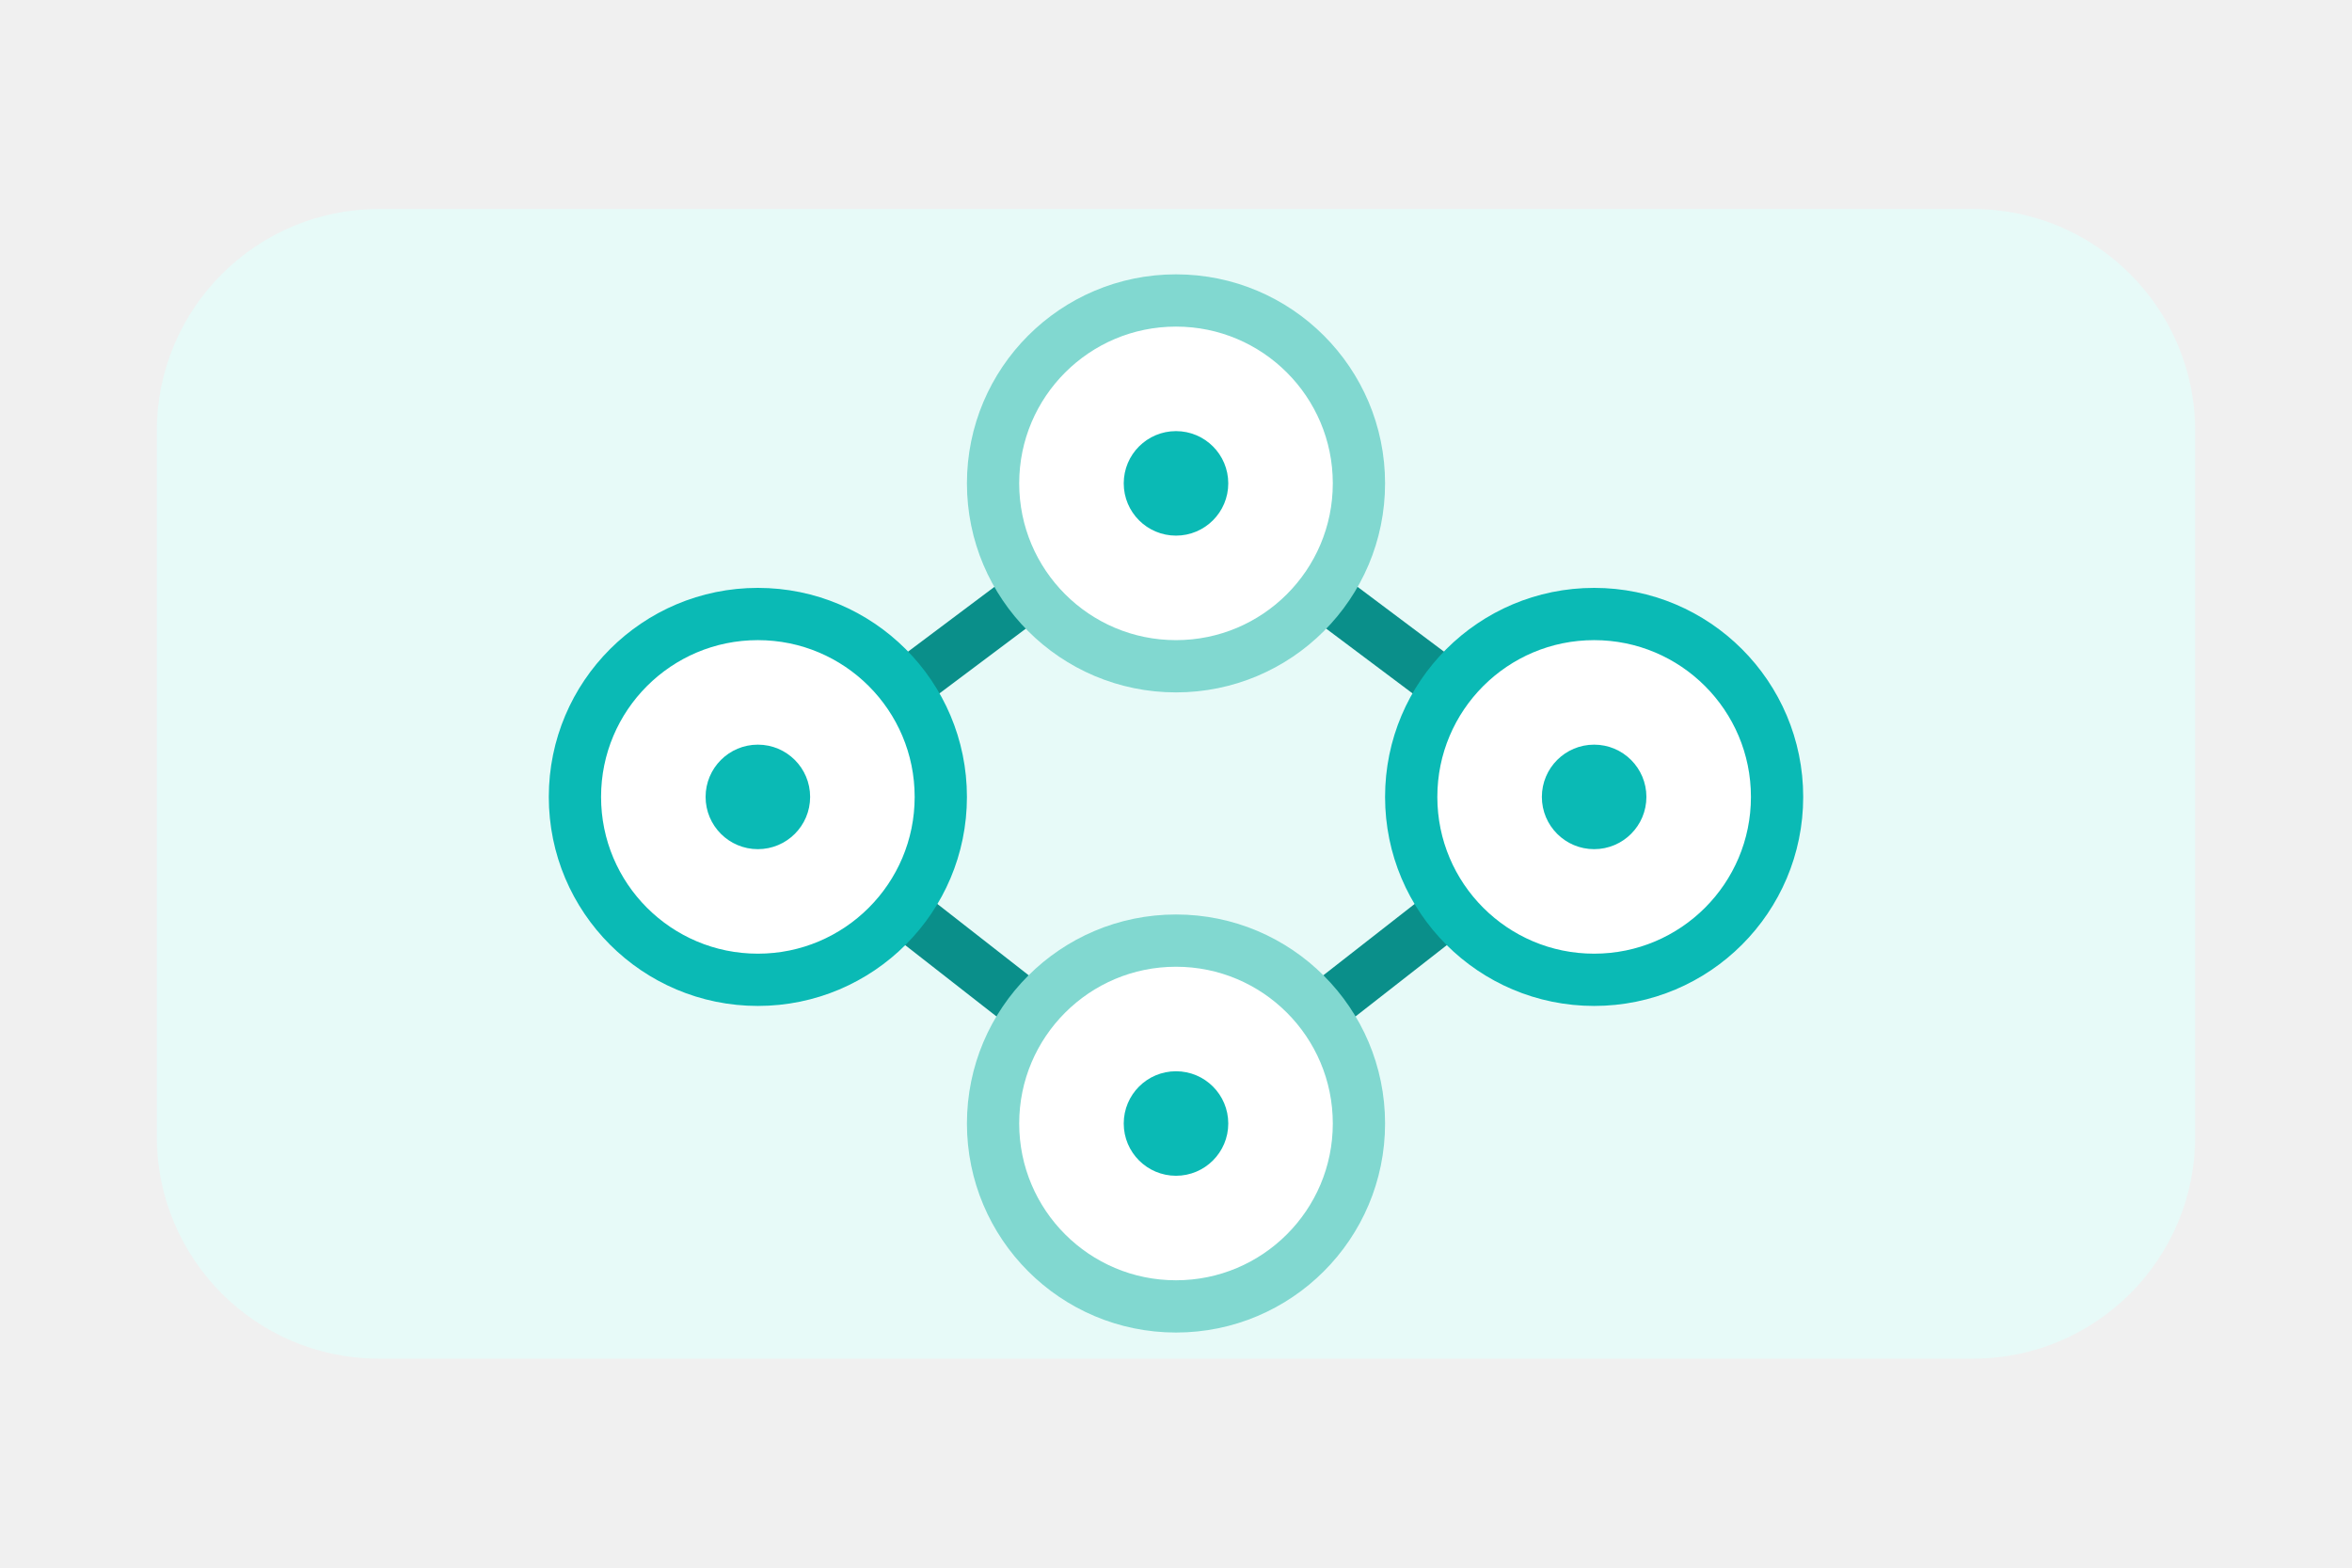
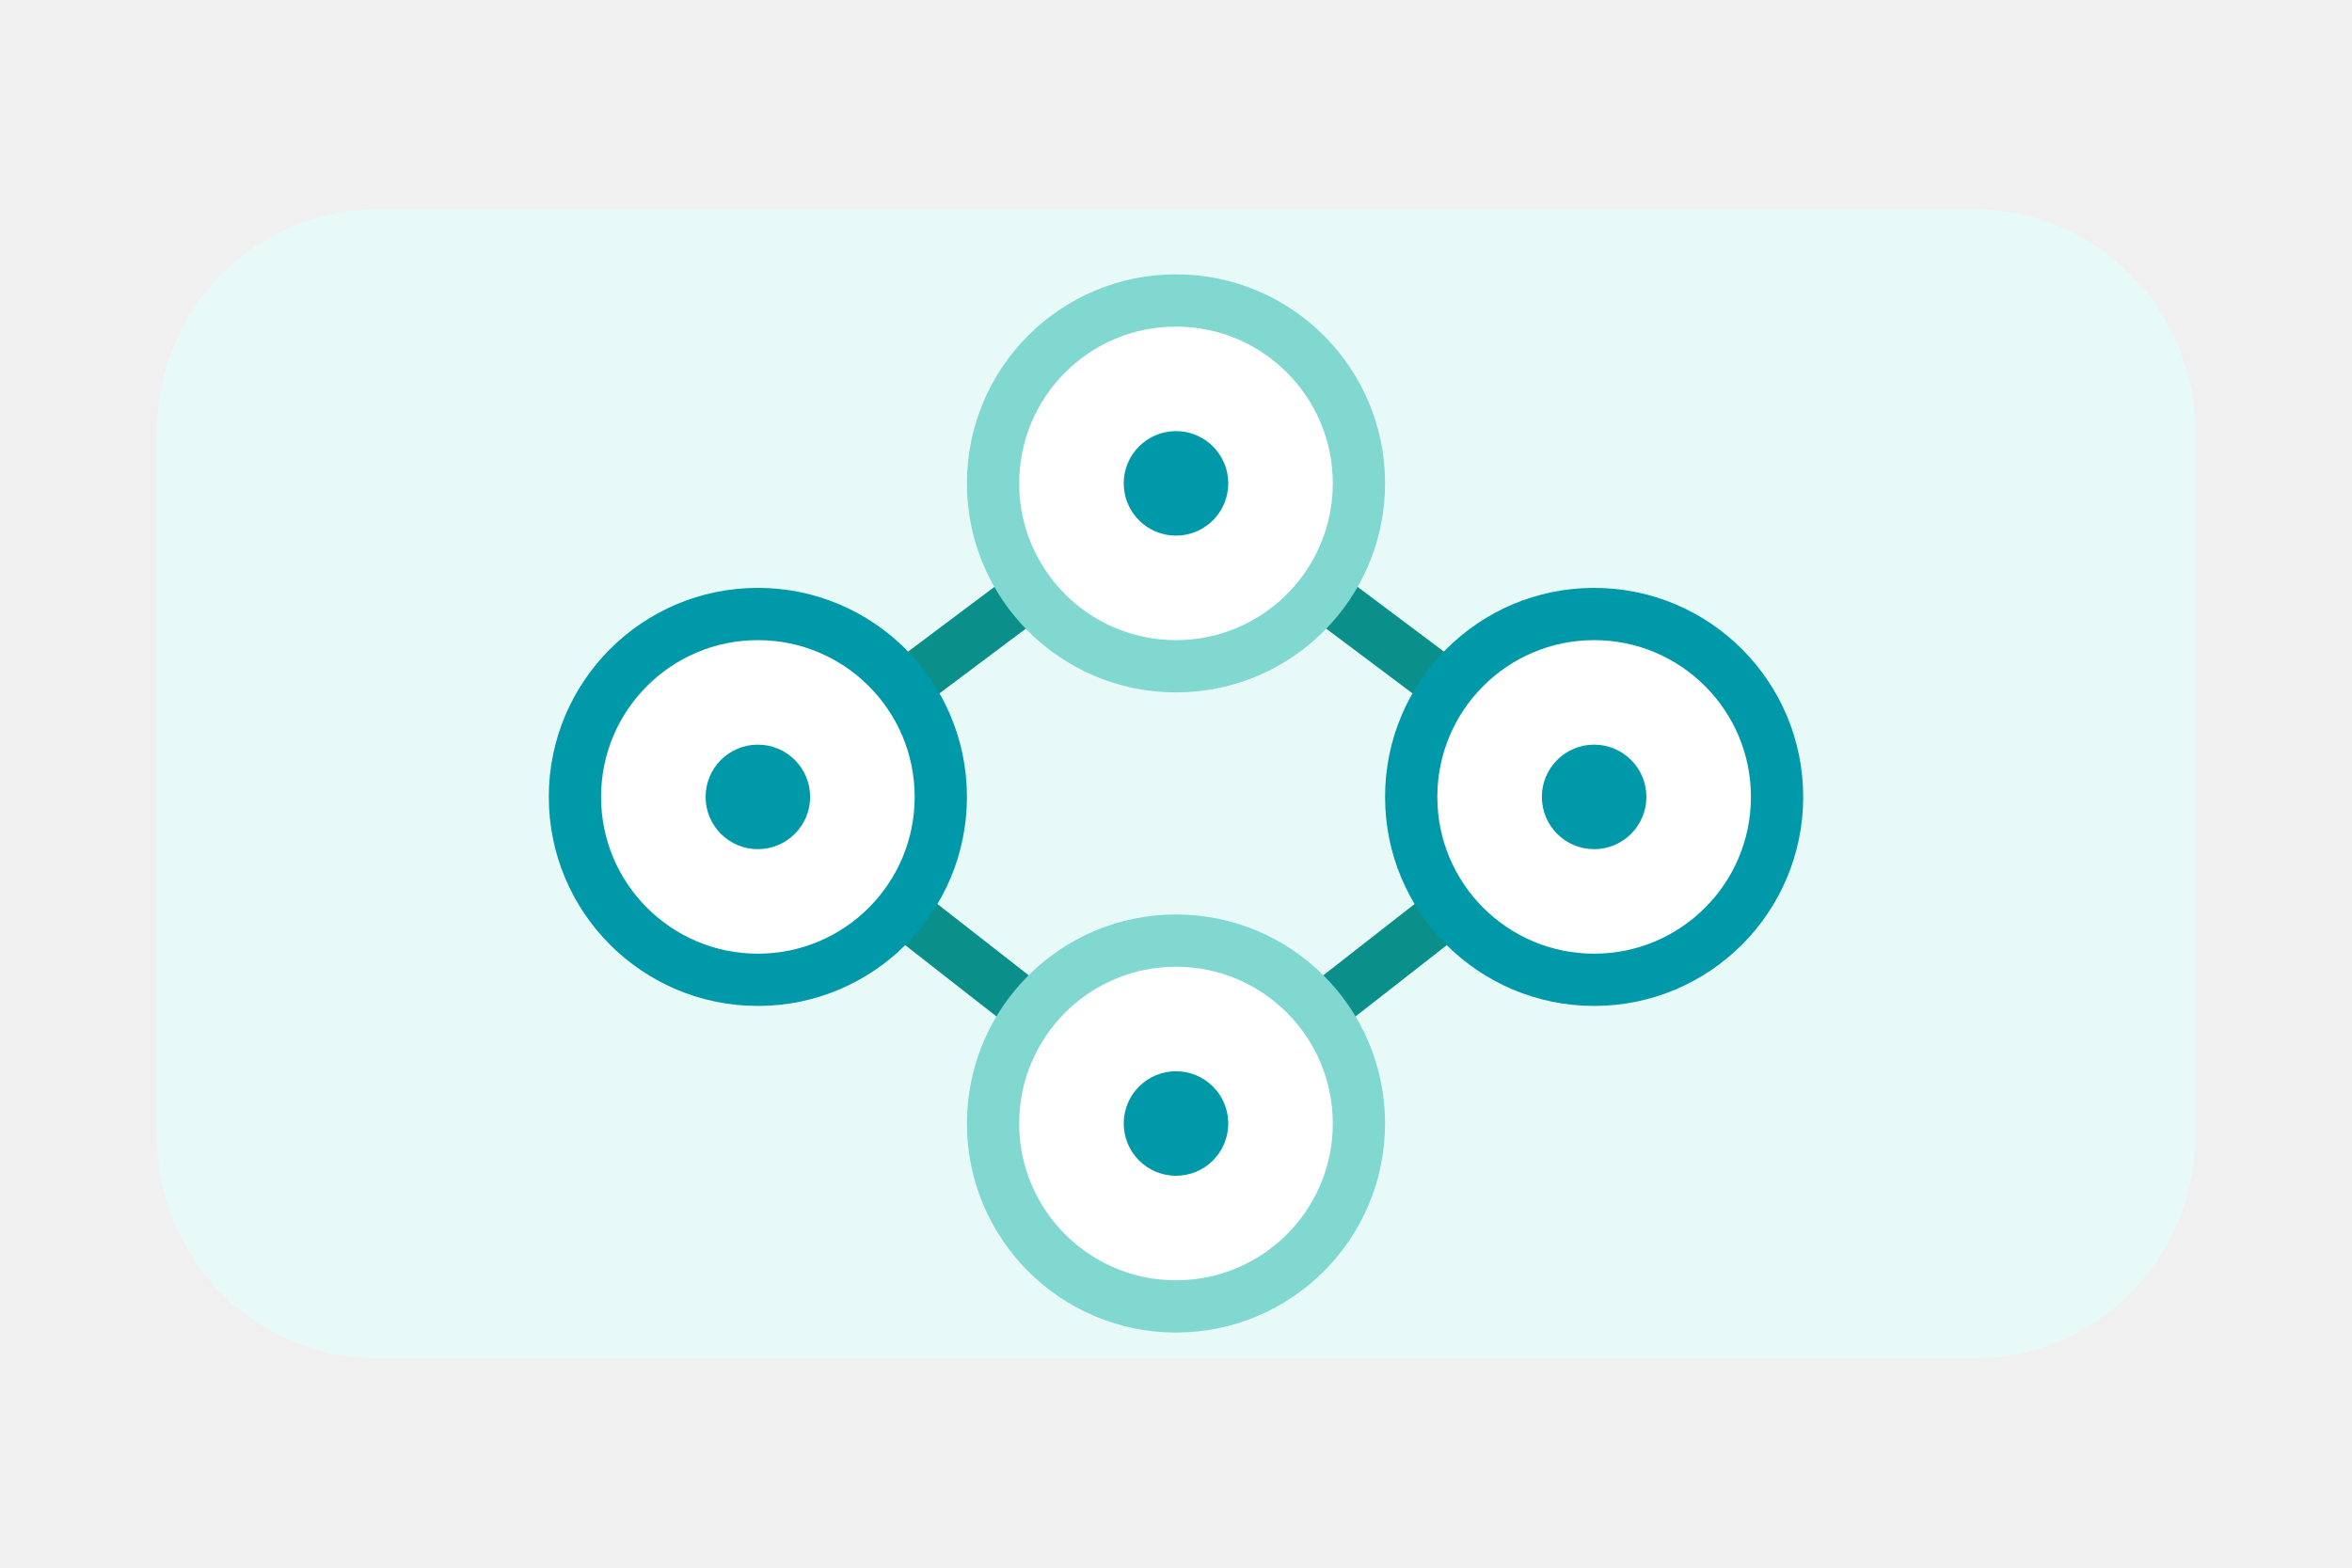
<svg xmlns="http://www.w3.org/2000/svg" width="360" height="240" viewBox="0 0 360 240" fill="none">
  <rect x="24" y="32" width="312" height="176" rx="34" fill="#E7FAF8" />
  <path d="M116 122l64-48 64 48M116 122l64 50 64-50" stroke="#0A8F8A" stroke-width="8" stroke-linecap="round" stroke-linejoin="round" />
-   <circle cx="116" cy="122" r="28" fill="#FFFFFF" stroke="#0ABAB5" stroke-width="8" />
+   <circle cx="116" cy="122" r="28" fill="#FFFFFF" stroke="#0099A9" stroke-width="8" />
  <circle cx="180" cy="74" r="28" fill="#FFFFFF" stroke="#81D8D0" stroke-width="8" />
-   <circle cx="244" cy="122" r="28" fill="#FFFFFF" stroke="#0ABAB5" stroke-width="8" />
+   <circle cx="244" cy="122" r="28" fill="#FFFFFF" stroke="#0099A9" stroke-width="8" />
  <circle cx="180" cy="172" r="28" fill="#FFFFFF" stroke="#81D8D0" stroke-width="8" />
-   <circle cx="116" cy="122" r="8" fill="#0ABAB5" />
-   <circle cx="180" cy="74" r="8" fill="#0ABAB5" />
-   <circle cx="244" cy="122" r="8" fill="#0ABAB5" />
-   <circle cx="180" cy="172" r="8" fill="#0ABAB5" />
+   <circle cx="116" cy="122" r="8" fill="#0099A9" />
+   <circle cx="180" cy="74" r="8" fill="#0099A9" />
+   <circle cx="244" cy="122" r="8" fill="#0099A9" />
+   <circle cx="180" cy="172" r="8" fill="#0099A9" />
</svg>
